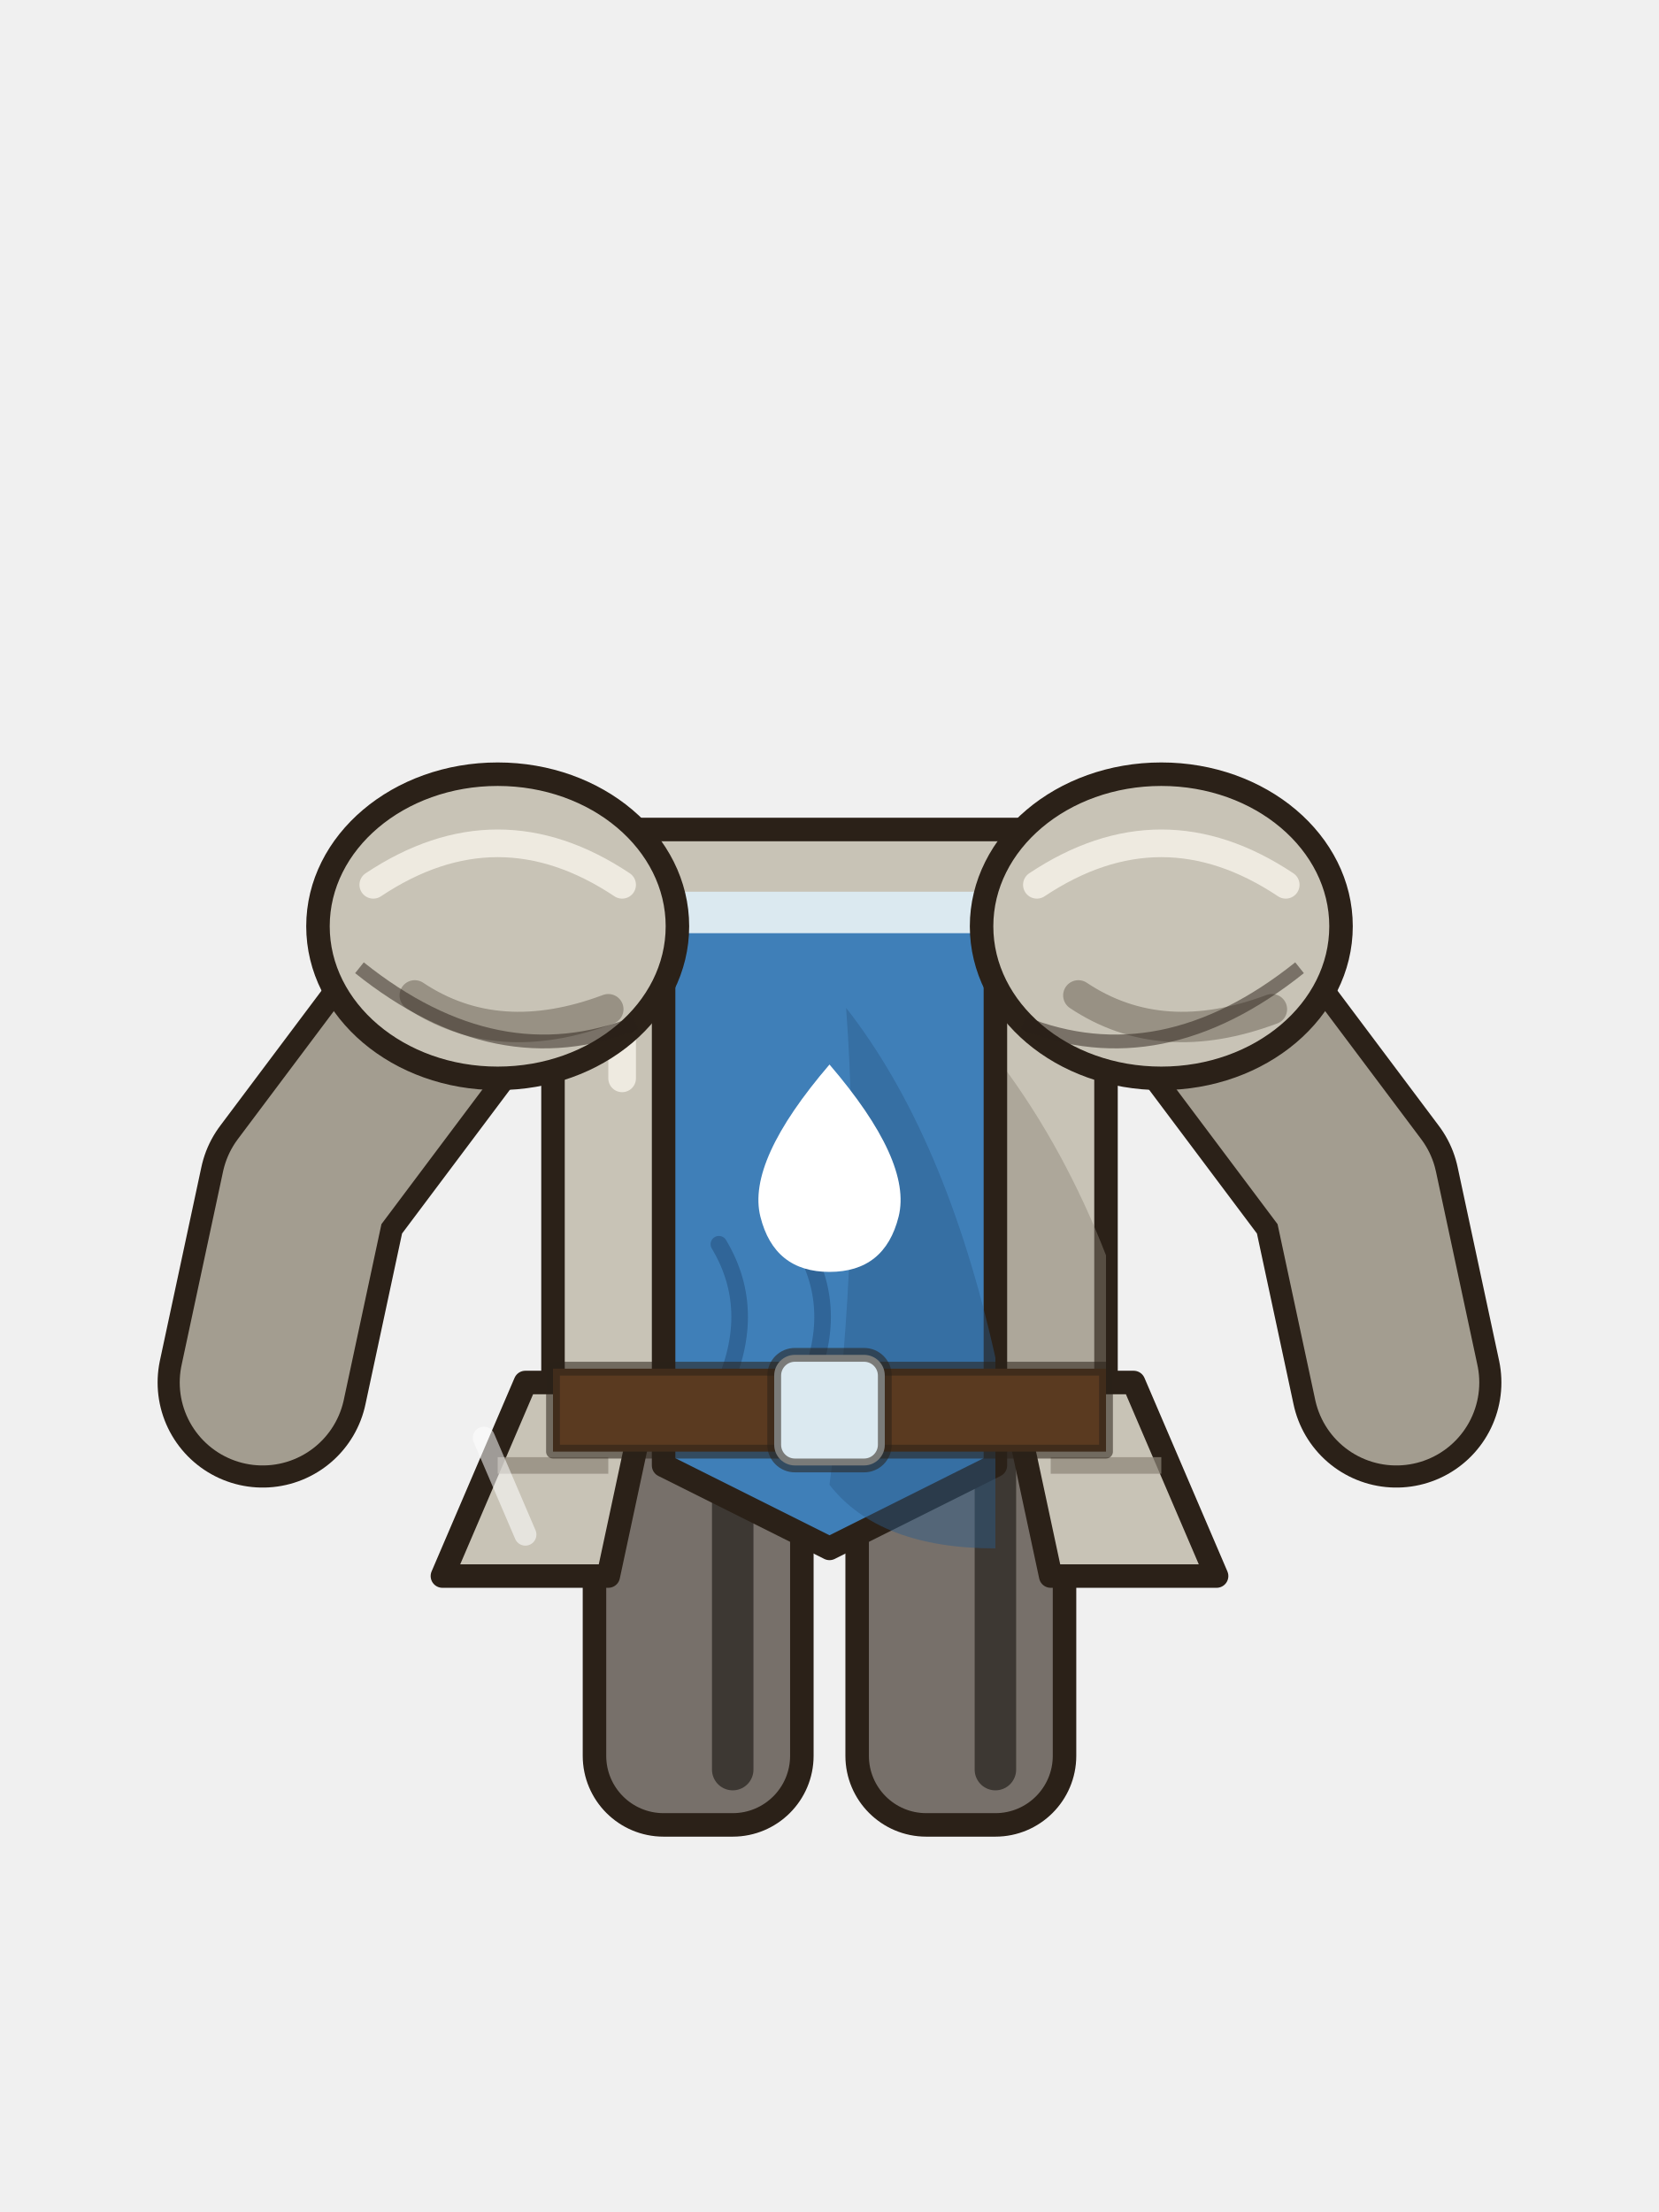
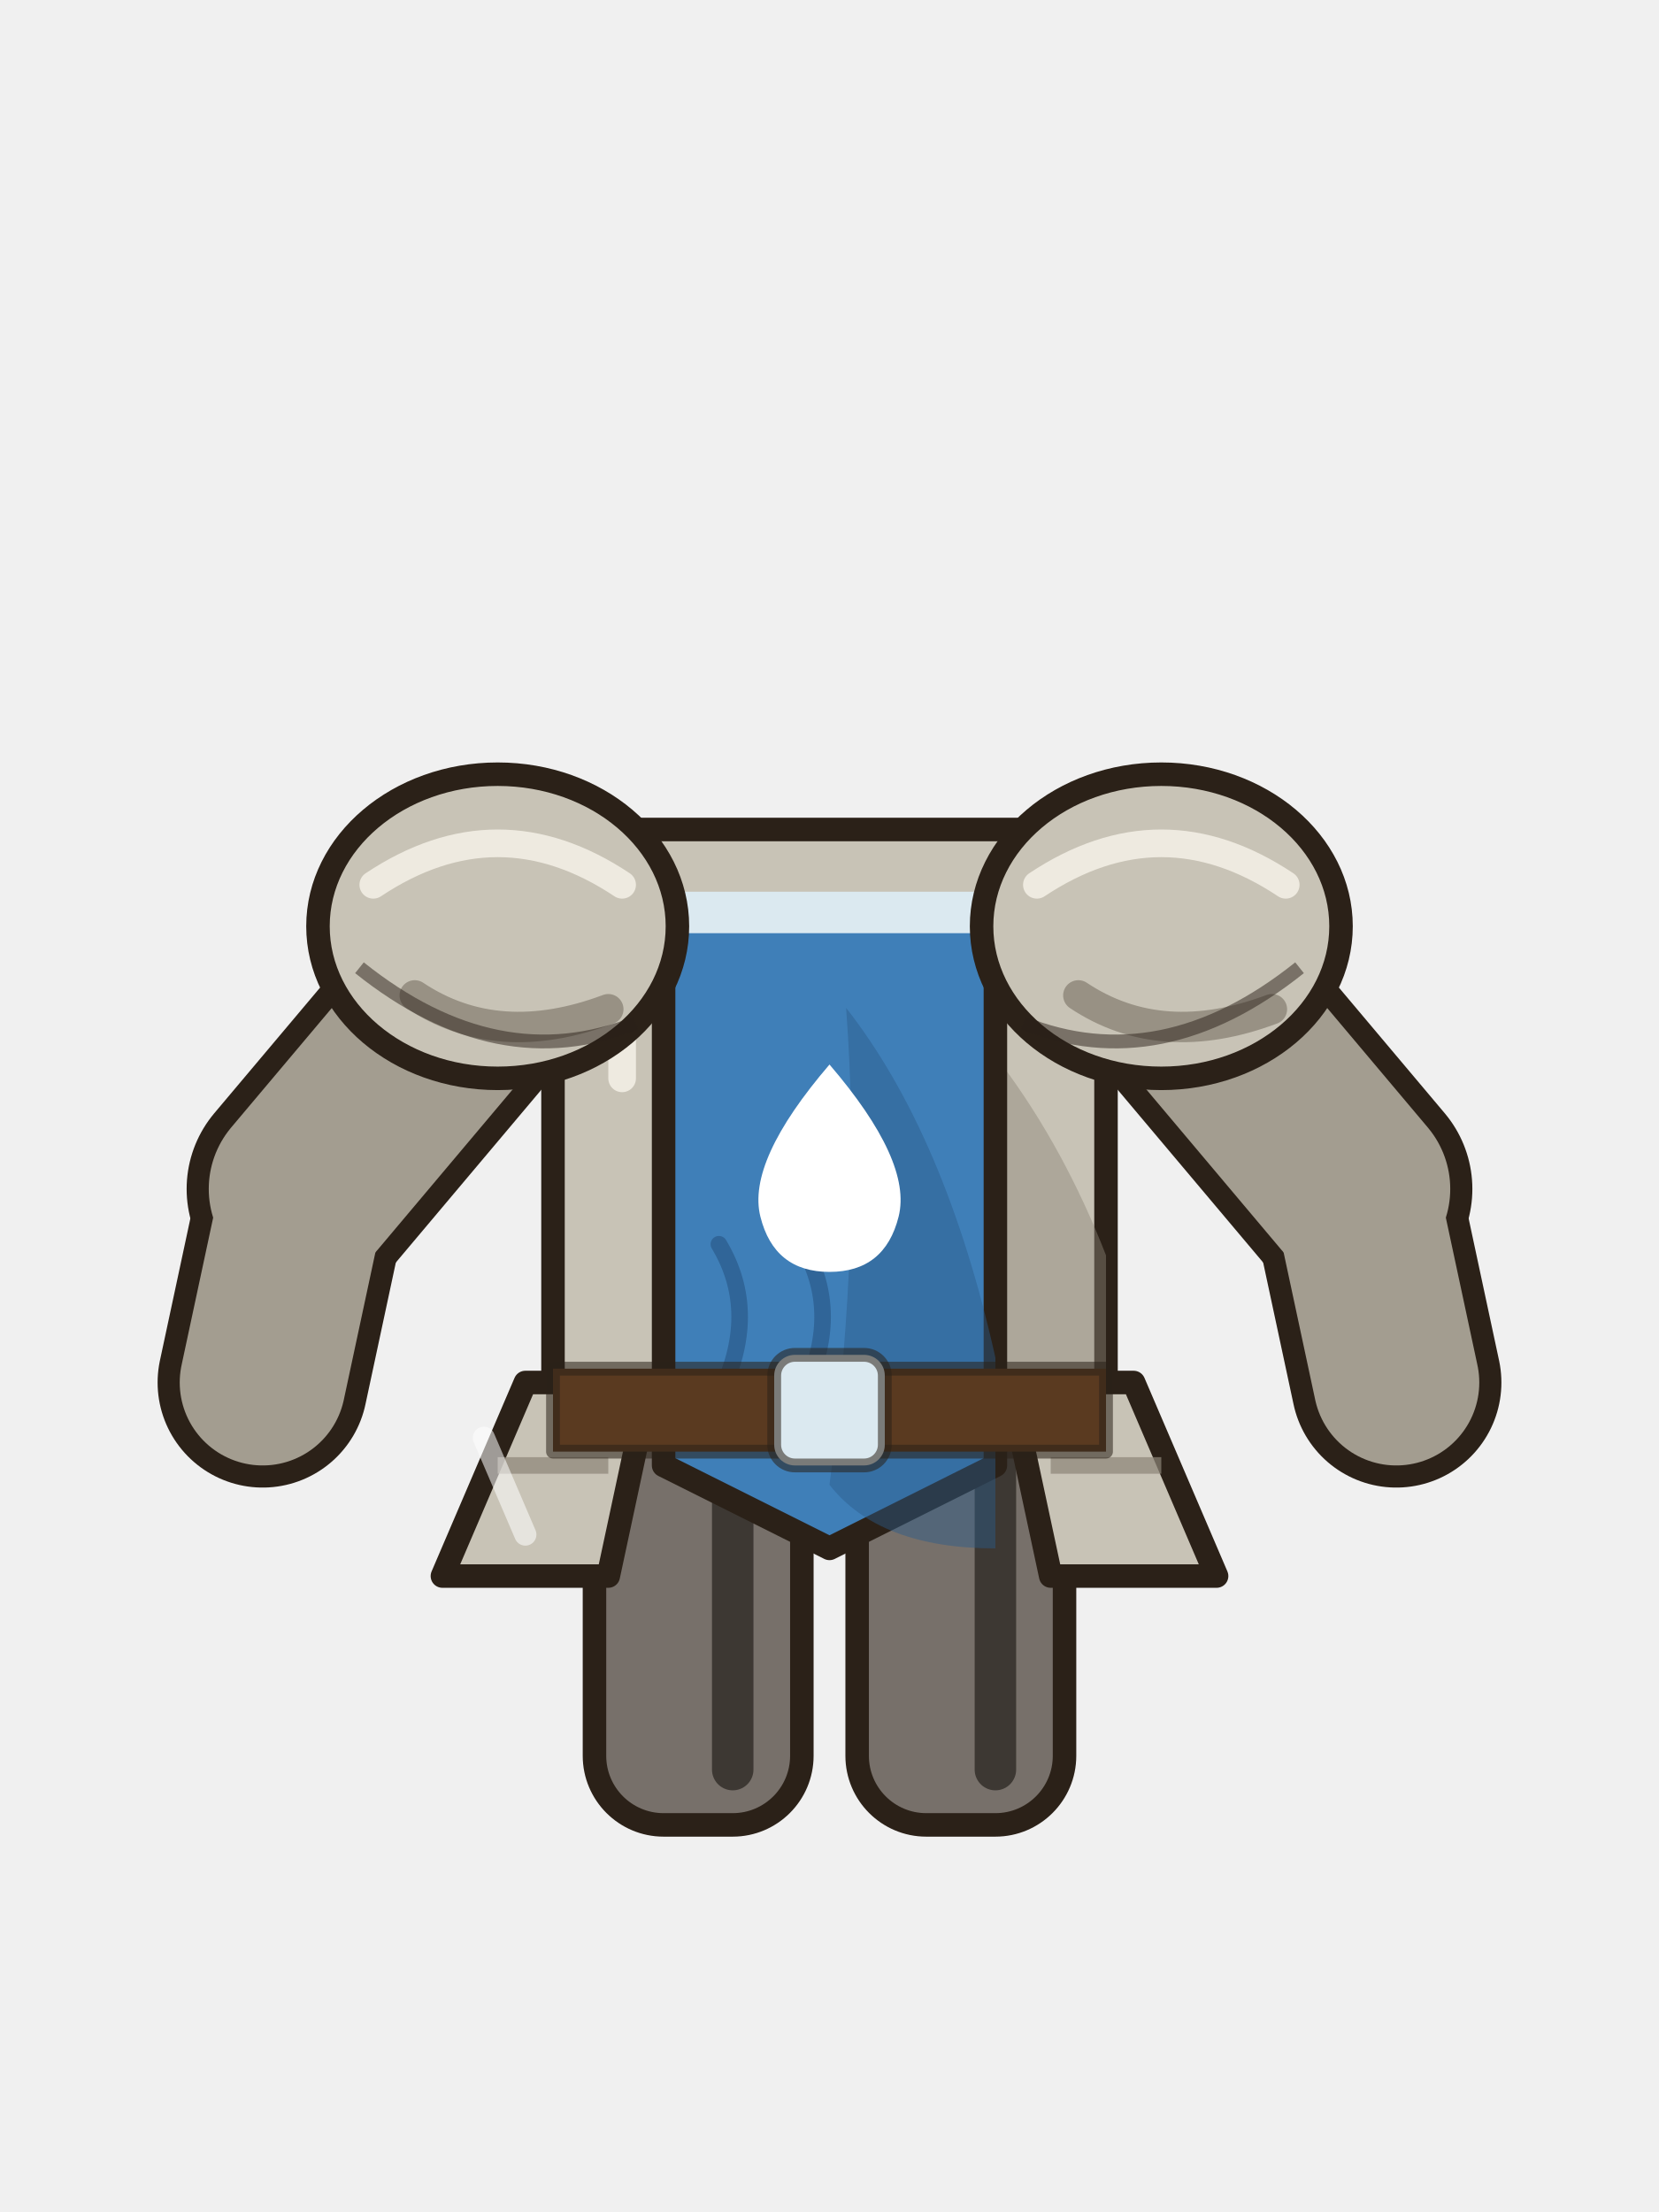
<svg xmlns="http://www.w3.org/2000/svg" width="120" height="160" viewBox="0 0 120 160">
  <rect x="43" y="100" width="15" height="32" rx="5" fill="#77706a" stroke="#2b2118" stroke-width="1.7" stroke-linejoin="round" stroke-linecap="round" />
  <rect x="62" y="100" width="15" height="32" rx="5" fill="#77706a" stroke="#2b2118" stroke-width="1.7" stroke-linejoin="round" stroke-linecap="round" />
  <path d="M53,104 v24 M72,104 v24" stroke="#3d3833" stroke-width="3" stroke-linecap="round" />
-   <path d="M34,70 L22,86 L19,100" fill="none" stroke="#2b2118" stroke-width="15.2" stroke-linecap="round" stroke-linejoin="round" />
-   <path d="M86,70 L98,86 L101,100" fill="none" stroke="#2b2118" stroke-width="15.2" stroke-linecap="round" stroke-linejoin="round" />
-   <path d="M34,70 L22,86 L19,100" fill="none" stroke="#a39d90" stroke-width="12" stroke-linecap="round" stroke-linejoin="round" />
-   <path d="M86,70 L98,86 L101,100" fill="none" stroke="#a39d90" stroke-width="12" stroke-linecap="round" stroke-linejoin="round" />
  <path d="M40,64 q0,-4 4,-4 h32 q4,0 4,4 v36 q0,4 -4,4 h-32 q-4,0 -4,-4z" fill="#c8c3b6" stroke="#2b2118" stroke-width="1.7" stroke-linejoin="round" stroke-linecap="round" />
+   <path d="M38,67 L22,86 L19,100" fill="none" stroke="#2b2118" stroke-width="15.2" stroke-linecap="round" stroke-linejoin="round" />
+   <path d="M38,67 L22,86" fill="none" stroke="#2b2118" stroke-width="17" stroke-linecap="round" stroke-linejoin="round" />
+   <path d="M82,67 L98,86 L101,100" fill="none" stroke="#2b2118" stroke-width="15.2" stroke-linecap="round" stroke-linejoin="round" />
+   <path d="M82,67 L98,86" fill="none" stroke="#2b2118" stroke-width="17" stroke-linecap="round" stroke-linejoin="round" />
+   <path d="M38,67 L22,86 L19,100" fill="none" stroke="#a39d90" stroke-width="12" stroke-linecap="round" stroke-linejoin="round" />
+   <path d="M38,67 L22,86" fill="none" stroke="#a39d90" stroke-width="13.8" stroke-linecap="round" stroke-linejoin="round" />
+   <path d="M82,67 L98,86 L101,100" fill="none" stroke="#a39d90" stroke-width="12" stroke-linecap="round" stroke-linejoin="round" />
+   <path d="M82,67 L98,86" fill="none" stroke="#a39d90" stroke-width="13.8" stroke-linecap="round" stroke-linejoin="round" />
  <path d="M62,66.6 q12,8.8 18,24.2 v13.2 q-14,0 -20,-4.4 q4,-17.6 2,-33z" fill="#8c8578" opacity=".45" />
  <path d="M45,68 v10" stroke="#eeeae0" stroke-width="2" stroke-linecap="round" />
  <path d="M50,88 q3,5 0,11" fill="none" stroke="#8c8578" stroke-width="1.2" stroke-linecap="round" opacity=".7" />
  <path d="M56,88 q3,5 0,11" fill="none" stroke="#8c8578" stroke-width="1.2" stroke-linecap="round" opacity=".7" />
  <path d="M48,66 h24 v40 l-12,6 l-12,-6z" fill="#3f7fb8" stroke="#2b2118" stroke-width="1.7" stroke-linejoin="round" stroke-linecap="round" />
  <path d="M61.2,72.9 q7.2,9.2 10.8,25.3 v13.8 q-8.4,0 -12,-4.6 q2.4,-18.4 1.2,-34.5z" fill="#2a5a8a" opacity=".45" />
  <path d="M52,90 q3,5 0,11" fill="none" stroke="#2a5a8a" stroke-width="1.2" stroke-linecap="round" opacity=".7" />
  <path d="M58,90 q3,5 0,11" fill="none" stroke="#2a5a8a" stroke-width="1.2" stroke-linecap="round" opacity=".7" />
  <path d="M48,66 h24" stroke="#dbe9f0" stroke-width="3" />
  <ellipse cx="36" cy="67" rx="13" ry="11" fill="#c8c3b6" stroke="#2b2118" stroke-width="1.7" stroke-linejoin="round" stroke-linecap="round" />
  <ellipse cx="84" cy="67" rx="13" ry="11" fill="#c8c3b6" stroke="#2b2118" stroke-width="1.7" stroke-linejoin="round" stroke-linecap="round" />
  <path d="M27,64 q9,-6 18,0 M75,64 q9,-6 18,0" fill="none" stroke="#eeeae0" stroke-width="2" stroke-linecap="round" />
  <path d="M30,72 q6,4 14,1 M78,72 q6,4 14,1" fill="none" stroke="#8c8578" stroke-width="2.2" stroke-linecap="round" opacity=".8" />
  <path d="M26,70 q10,8 20,4 M74,74 q10,4 20,-4" fill="none" stroke="#2b2118" stroke-width="1" stroke-opacity=".5" />
  <path d="M38,100 l-6,14 h12 l3,-14z M82,100 l6,14 h-12 l-3,-14z" fill="#c8c3b6" stroke="#2b2118" stroke-width="1.7" stroke-linejoin="round" stroke-linecap="round" />
  <path d="M36,106 h8 M76,106 h8" stroke="#8c8578" stroke-width="1.2" opacity=".7" />
  <path d="M35,104 L38,111" stroke="#fff" stroke-width="1.6" stroke-linecap="round" opacity=".55" />
  <path d="M40,99 h40 v6 h-40z" fill="#5a3a20" stroke="#2b2118" stroke-width="1" stroke-opacity=".55" stroke-linejoin="round" stroke-linecap="round" />
  <rect x="56" y="98" width="8" height="8" rx="1.5" fill="#dbe9f0" stroke="#2b2118" stroke-width="1" stroke-opacity=".55" stroke-linejoin="round" stroke-linecap="round" />
  <g transform="translate(60,84) scale(1.0)">
    <path d="M0,-7 q6,7 5,11 q-1,4 -5,4 q-4,0 -5,-4 q-1,-4 5,-11z" fill="#fff" />
    <circle cx="-1.5" cy="2" r="1.2" fill="#fff" opacity=".7" />
  </g>
</svg>
